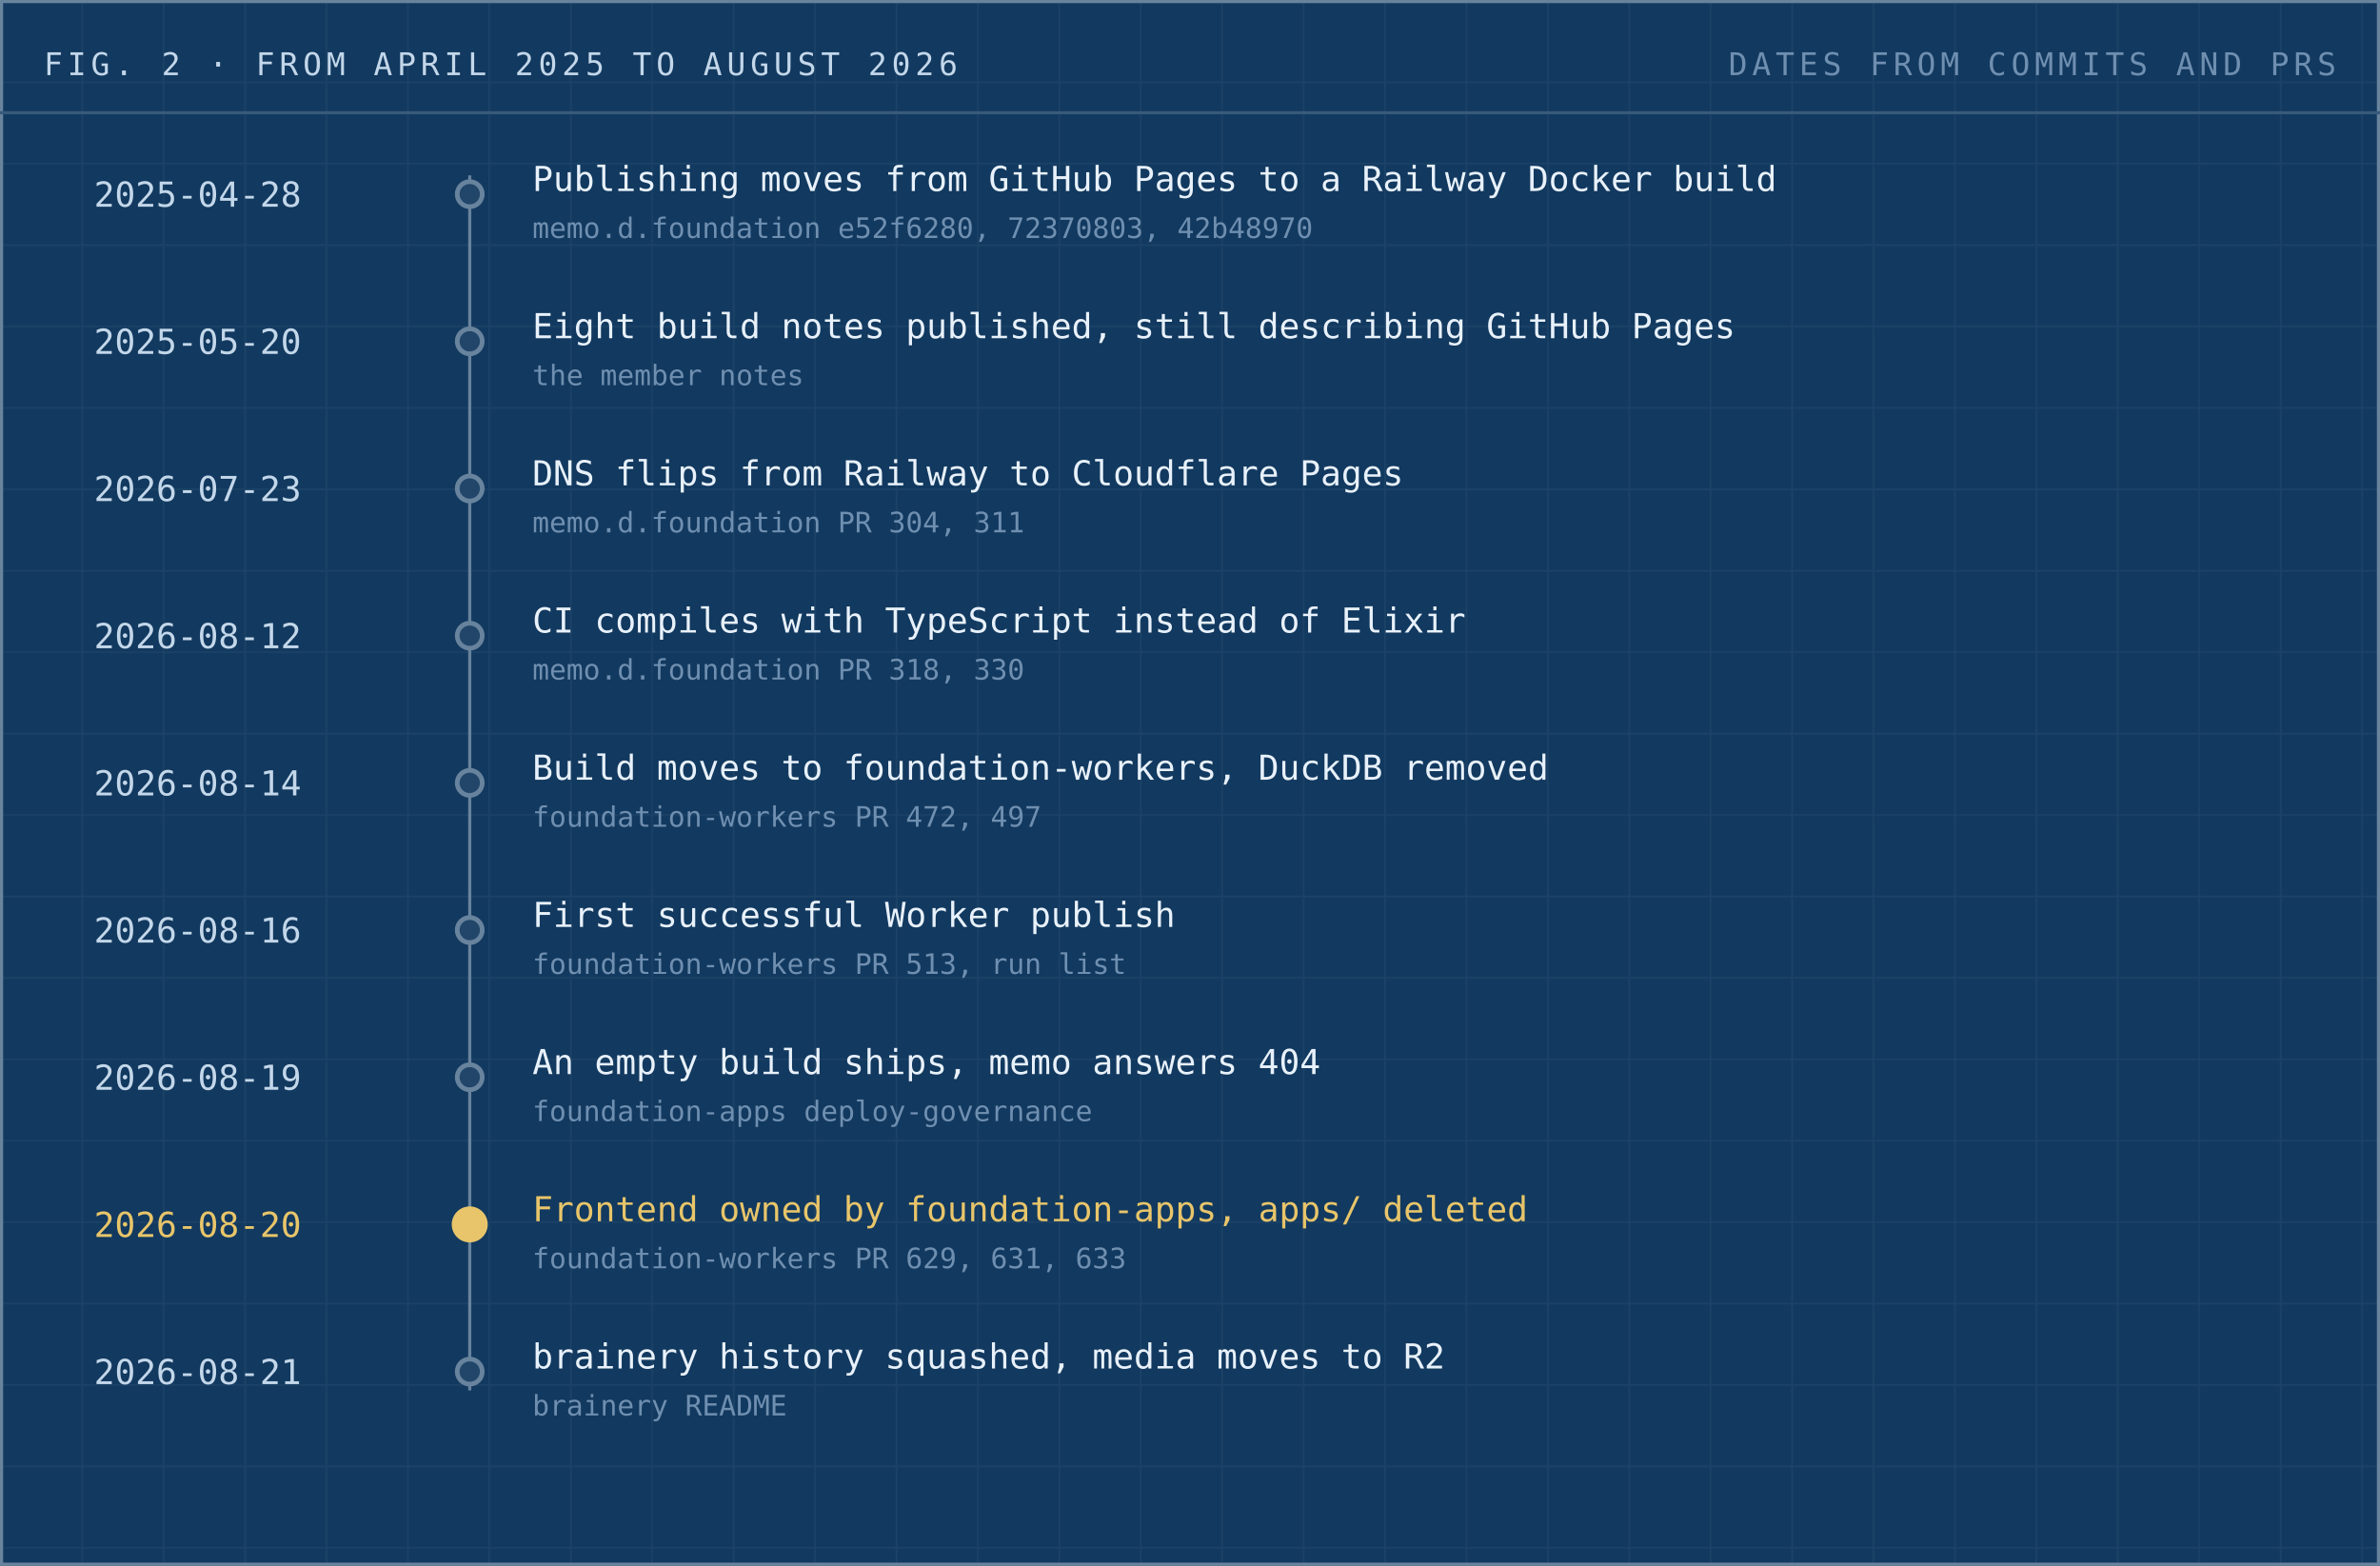
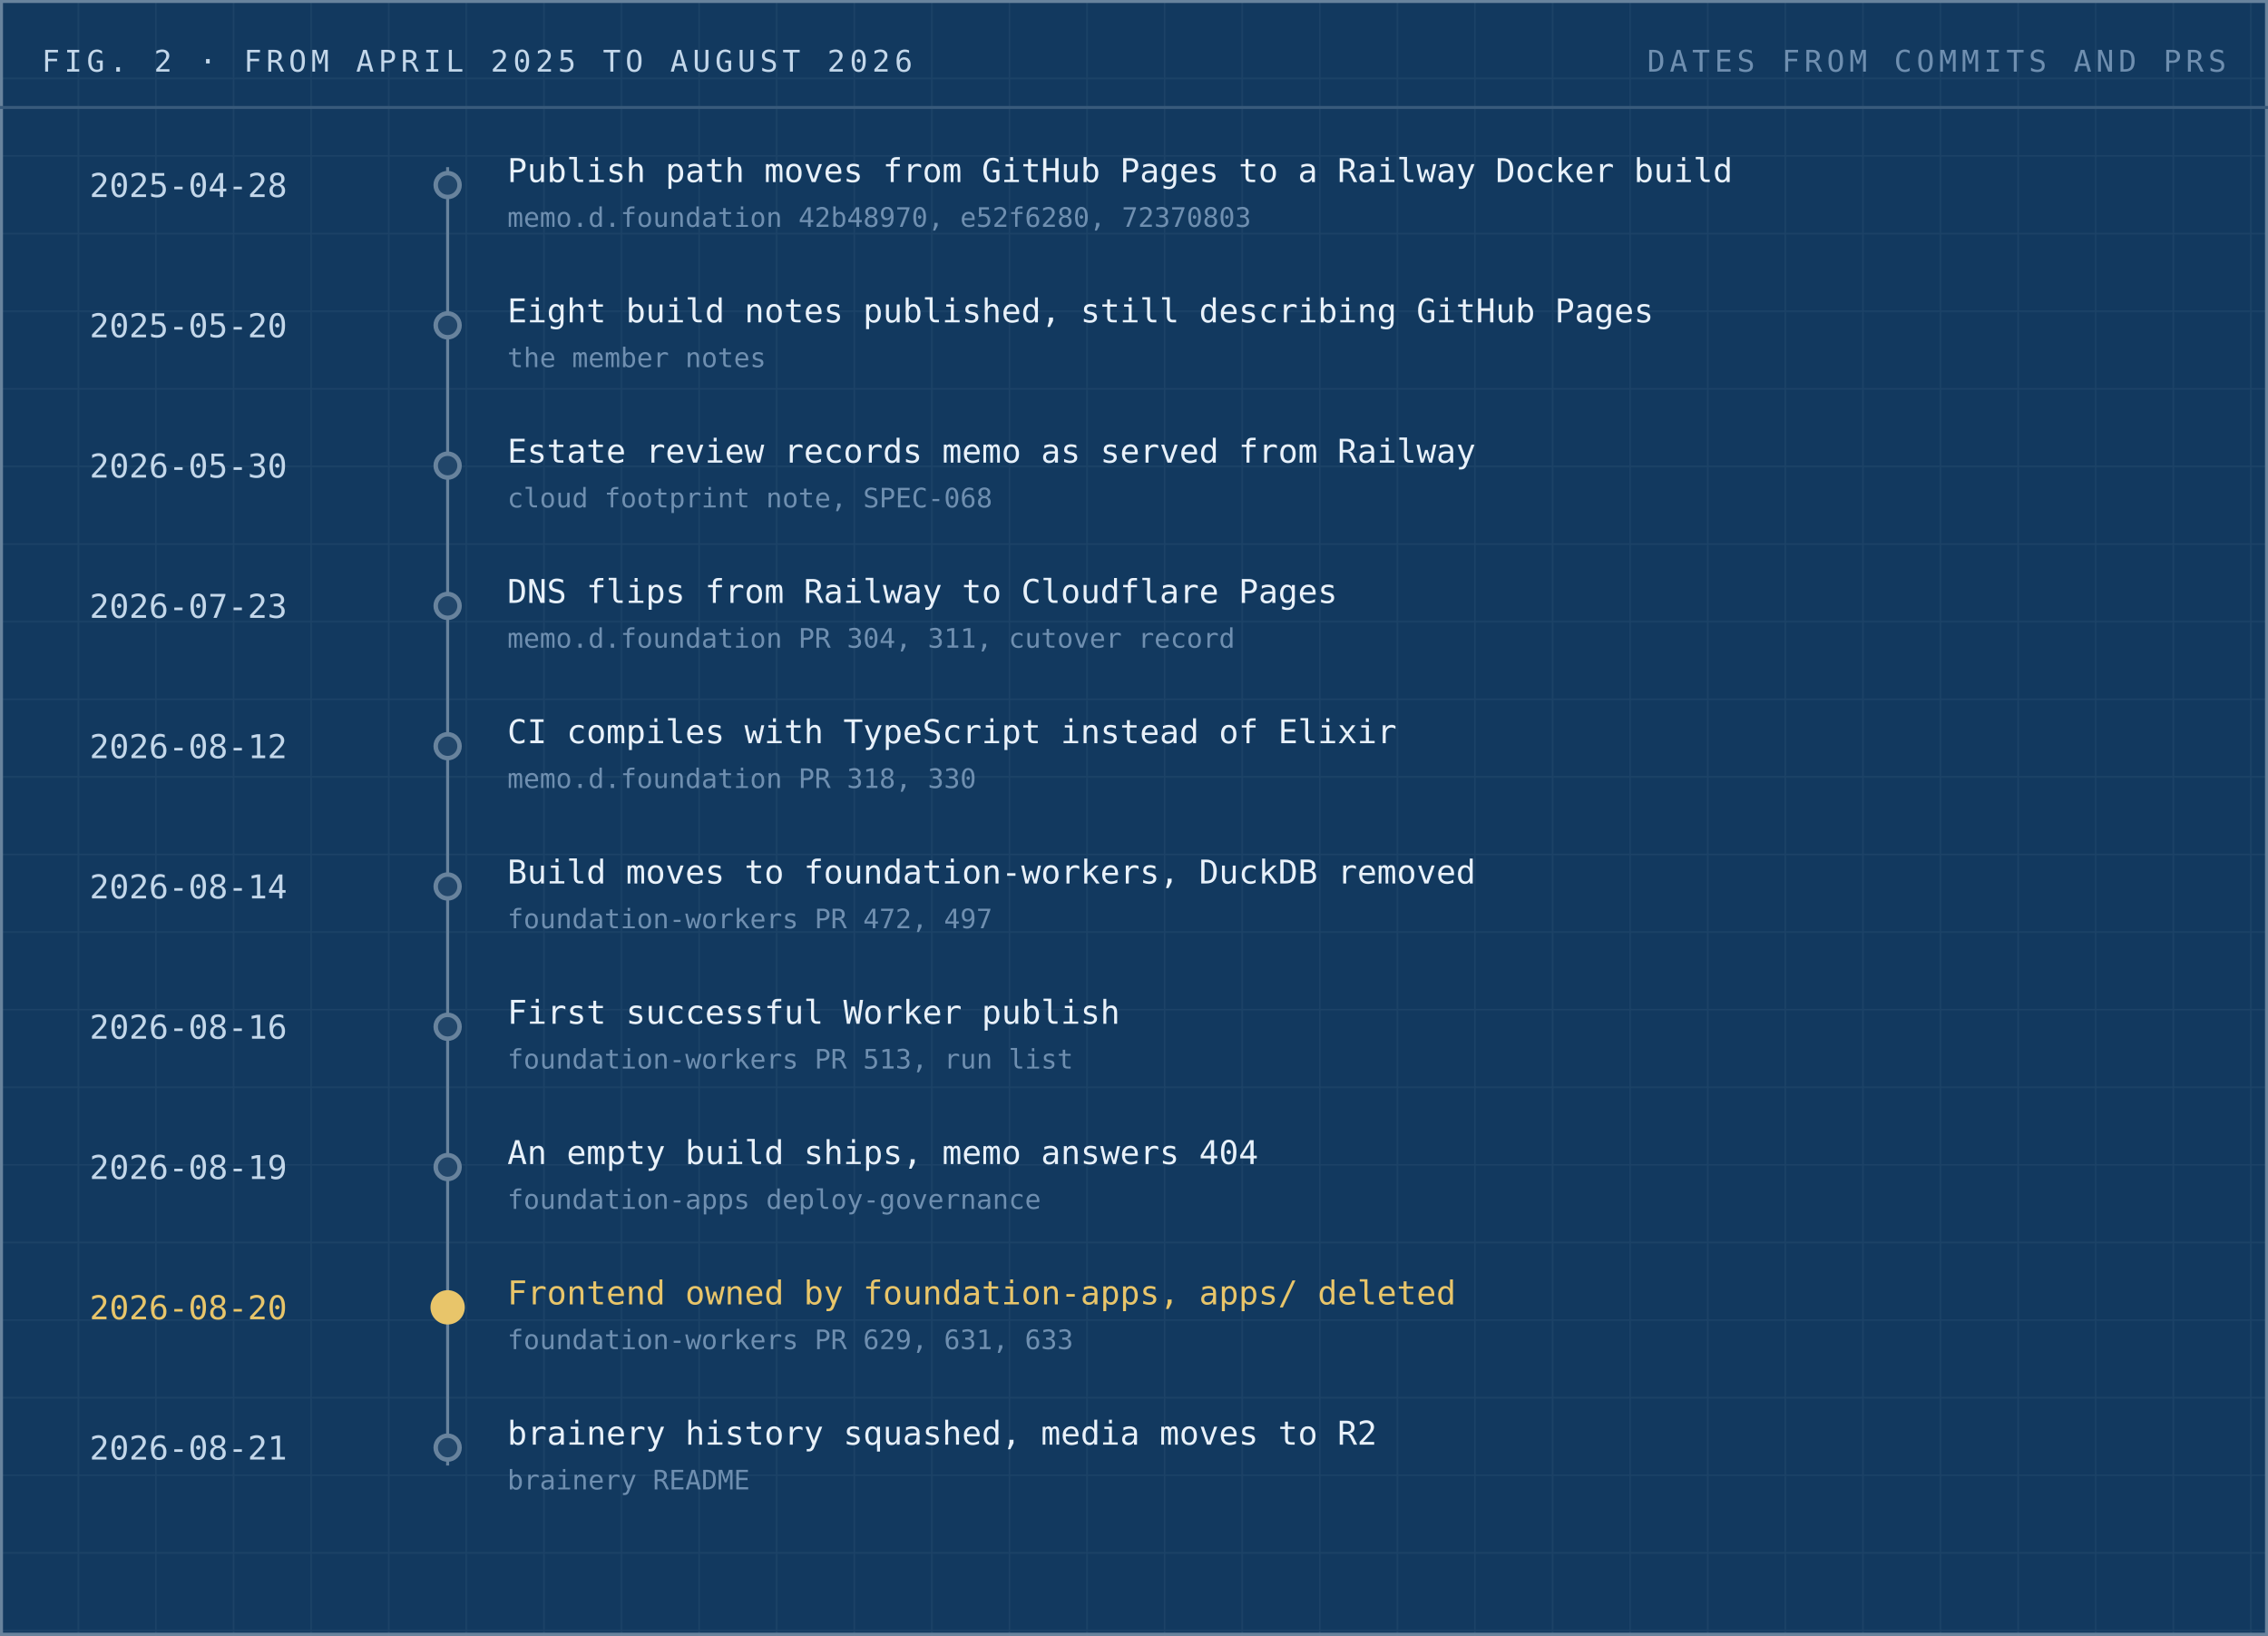
- <svg xmlns="http://www.w3.org/2000/svg" viewBox="0 0 760 500" aria-label="Fig. 2: the dated moves from the May 2025 build notes to the two-repo publish" style="width:100%;height:auto;max-width:760px;display:block" font-family="ui-monospace, SFMono-Regular, Menlo, Consolas, monospace">
+ <svg xmlns="http://www.w3.org/2000/svg" viewBox="0 0 760 548" aria-label="Fig. 2: the dated moves from the May 2025 build notes to the two-repo publish" style="width:100%;height:auto;max-width:760px;display:block" font-family="ui-monospace, SFMono-Regular, Menlo, Consolas, monospace">
  <defs>
    <pattern id="grid2" width="26" height="26" patternUnits="userSpaceOnUse">
      <path d="M 26 0 L 0 0 0 26" fill="none" stroke="#e8f1fa" stroke-opacity="0.05" stroke-width="1" />
    </pattern>
    <marker id="ar2" viewBox="0 0 10 10" refX="8.5" refY="5" markerWidth="7" markerHeight="7" orient="auto">
      <path d="M0 0 L10 5 L0 10 z" fill="#c3d7ea" />
    </marker>
    <marker id="am2" viewBox="0 0 10 10" refX="8.5" refY="5" markerWidth="7" markerHeight="7" orient="auto">
      <path d="M0 0 L10 5 L0 10 z" fill="#e8c56a" />
    </marker>
  </defs>
-   <rect width="760" height="500" fill="#12395f" />
-   <rect width="760" height="500" fill="url(#grid2)" />
-   <rect x="0.5" y="0.5" width="759" height="499" fill="none" stroke="#68839d" />
+   <rect width="760" height="548" fill="#12395f" />
+   <rect width="760" height="548" fill="url(#grid2)" />
+   <rect x="0.5" y="0.5" width="759" height="547" fill="none" stroke="#68839d" />
  <text x="14" y="24" font-size="10" letter-spacing="1.5" fill="#c3d7ea">FIG. 2 · FROM APRIL 2025 TO AUGUST 2026</text>
  <text x="746" y="24" font-size="10" letter-spacing="1.5" fill="#6f8fb0" text-anchor="end">DATES FROM COMMITS AND PRS</text>
  <line x1="0" y1="36" x2="760" y2="36" stroke="#385a7b" />
-   <line x1="150" y1="56" x2="150" y2="444" stroke="#68839d" stroke-width="1" />
+   <line x1="150" y1="56" x2="150" y2="491" stroke="#68839d" stroke-width="1" />
  <text x="30" y="66" font-size="11" fill="#c3d7ea">2025-04-28</text>
  <circle cx="150" cy="62" r="4" fill="#21466a" stroke="#68839d" stroke-width="1.5" />
-   <text x="170" y="61" font-size="11" fill="#e8f1fa">Publishing moves from GitHub Pages to a Railway Docker build</text>
-   <text x="170" y="76" font-size="9" fill="#6f8fb0">memo.d.foundation e52f6280, 72370803, 42b48970</text>
+   <text x="170" y="61" font-size="11" fill="#e8f1fa">Publish path moves from GitHub Pages to a Railway Docker build</text>
+   <text x="170" y="76" font-size="9" fill="#6f8fb0">memo.d.foundation 42b48970, e52f6280, 72370803</text>
  <text x="30" y="113" font-size="11" fill="#c3d7ea">2025-05-20</text>
  <circle cx="150" cy="109" r="4" fill="#21466a" stroke="#68839d" stroke-width="1.5" />
  <text x="170" y="108" font-size="11" fill="#e8f1fa">Eight build notes published, still describing GitHub Pages</text>
  <text x="170" y="123" font-size="9" fill="#6f8fb0">the member notes</text>
-   <text x="30" y="160" font-size="11" fill="#c3d7ea">2026-07-23</text>
+   <text x="30" y="160" font-size="11" fill="#c3d7ea">2026-05-30</text>
  <circle cx="150" cy="156" r="4" fill="#21466a" stroke="#68839d" stroke-width="1.5" />
-   <text x="170" y="155" font-size="11" fill="#e8f1fa">DNS flips from Railway to Cloudflare Pages</text>
-   <text x="170" y="170" font-size="9" fill="#6f8fb0">memo.d.foundation PR 304, 311</text>
-   <text x="30" y="207" font-size="11" fill="#c3d7ea">2026-08-12</text>
+   <text x="170" y="155" font-size="11" fill="#e8f1fa">Estate review records memo as served from Railway</text>
+   <text x="170" y="170" font-size="9" fill="#6f8fb0">cloud footprint note, SPEC-068</text>
+   <text x="30" y="207" font-size="11" fill="#c3d7ea">2026-07-23</text>
  <circle cx="150" cy="203" r="4" fill="#21466a" stroke="#68839d" stroke-width="1.5" />
-   <text x="170" y="202" font-size="11" fill="#e8f1fa">CI compiles with TypeScript instead of Elixir</text>
-   <text x="170" y="217" font-size="9" fill="#6f8fb0">memo.d.foundation PR 318, 330</text>
-   <text x="30" y="254" font-size="11" fill="#c3d7ea">2026-08-14</text>
+   <text x="170" y="202" font-size="11" fill="#e8f1fa">DNS flips from Railway to Cloudflare Pages</text>
+   <text x="170" y="217" font-size="9" fill="#6f8fb0">memo.d.foundation PR 304, 311, cutover record</text>
+   <text x="30" y="254" font-size="11" fill="#c3d7ea">2026-08-12</text>
  <circle cx="150" cy="250" r="4" fill="#21466a" stroke="#68839d" stroke-width="1.5" />
-   <text x="170" y="249" font-size="11" fill="#e8f1fa">Build moves to foundation-workers, DuckDB removed</text>
-   <text x="170" y="264" font-size="9" fill="#6f8fb0">foundation-workers PR 472, 497</text>
-   <text x="30" y="301" font-size="11" fill="#c3d7ea">2026-08-16</text>
+   <text x="170" y="249" font-size="11" fill="#e8f1fa">CI compiles with TypeScript instead of Elixir</text>
+   <text x="170" y="264" font-size="9" fill="#6f8fb0">memo.d.foundation PR 318, 330</text>
+   <text x="30" y="301" font-size="11" fill="#c3d7ea">2026-08-14</text>
  <circle cx="150" cy="297" r="4" fill="#21466a" stroke="#68839d" stroke-width="1.5" />
-   <text x="170" y="296" font-size="11" fill="#e8f1fa">First successful Worker publish</text>
-   <text x="170" y="311" font-size="9" fill="#6f8fb0">foundation-workers PR 513, run list</text>
-   <text x="30" y="348" font-size="11" fill="#c3d7ea">2026-08-19</text>
+   <text x="170" y="296" font-size="11" fill="#e8f1fa">Build moves to foundation-workers, DuckDB removed</text>
+   <text x="170" y="311" font-size="9" fill="#6f8fb0">foundation-workers PR 472, 497</text>
+   <text x="30" y="348" font-size="11" fill="#c3d7ea">2026-08-16</text>
  <circle cx="150" cy="344" r="4" fill="#21466a" stroke="#68839d" stroke-width="1.5" />
-   <text x="170" y="343" font-size="11" fill="#e8f1fa">An empty build ships, memo answers 404</text>
-   <text x="170" y="358" font-size="9" fill="#6f8fb0">foundation-apps deploy-governance</text>
-   <text x="30" y="395" font-size="11" fill="#e8c56a">2026-08-20</text>
-   <circle cx="150" cy="391" r="5" fill="#e8c56a" stroke="#e8c56a" stroke-width="1.5" />
-   <text x="170" y="390" font-size="11" fill="#e8c56a">Frontend owned by foundation-apps, apps/ deleted</text>
-   <text x="170" y="405" font-size="9" fill="#6f8fb0">foundation-workers PR 629, 631, 633</text>
-   <text x="30" y="442" font-size="11" fill="#c3d7ea">2026-08-21</text>
-   <circle cx="150" cy="438" r="4" fill="#21466a" stroke="#68839d" stroke-width="1.5" />
-   <text x="170" y="437" font-size="11" fill="#e8f1fa">brainery history squashed, media moves to R2</text>
-   <text x="170" y="452" font-size="9" fill="#6f8fb0">brainery README</text>
+   <text x="170" y="343" font-size="11" fill="#e8f1fa">First successful Worker publish</text>
+   <text x="170" y="358" font-size="9" fill="#6f8fb0">foundation-workers PR 513, run list</text>
+   <text x="30" y="395" font-size="11" fill="#c3d7ea">2026-08-19</text>
+   <circle cx="150" cy="391" r="4" fill="#21466a" stroke="#68839d" stroke-width="1.5" />
+   <text x="170" y="390" font-size="11" fill="#e8f1fa">An empty build ships, memo answers 404</text>
+   <text x="170" y="405" font-size="9" fill="#6f8fb0">foundation-apps deploy-governance</text>
+   <text x="30" y="442" font-size="11" fill="#e8c56a">2026-08-20</text>
+   <circle cx="150" cy="438" r="5" fill="#e8c56a" stroke="#e8c56a" stroke-width="1.5" />
+   <text x="170" y="437" font-size="11" fill="#e8c56a">Frontend owned by foundation-apps, apps/ deleted</text>
+   <text x="170" y="452" font-size="9" fill="#6f8fb0">foundation-workers PR 629, 631, 633</text>
+   <text x="30" y="489" font-size="11" fill="#c3d7ea">2026-08-21</text>
+   <circle cx="150" cy="485" r="4" fill="#21466a" stroke="#68839d" stroke-width="1.5" />
+   <text x="170" y="484" font-size="11" fill="#e8f1fa">brainery history squashed, media moves to R2</text>
+   <text x="170" y="499" font-size="9" fill="#6f8fb0">brainery README</text>
</svg>
